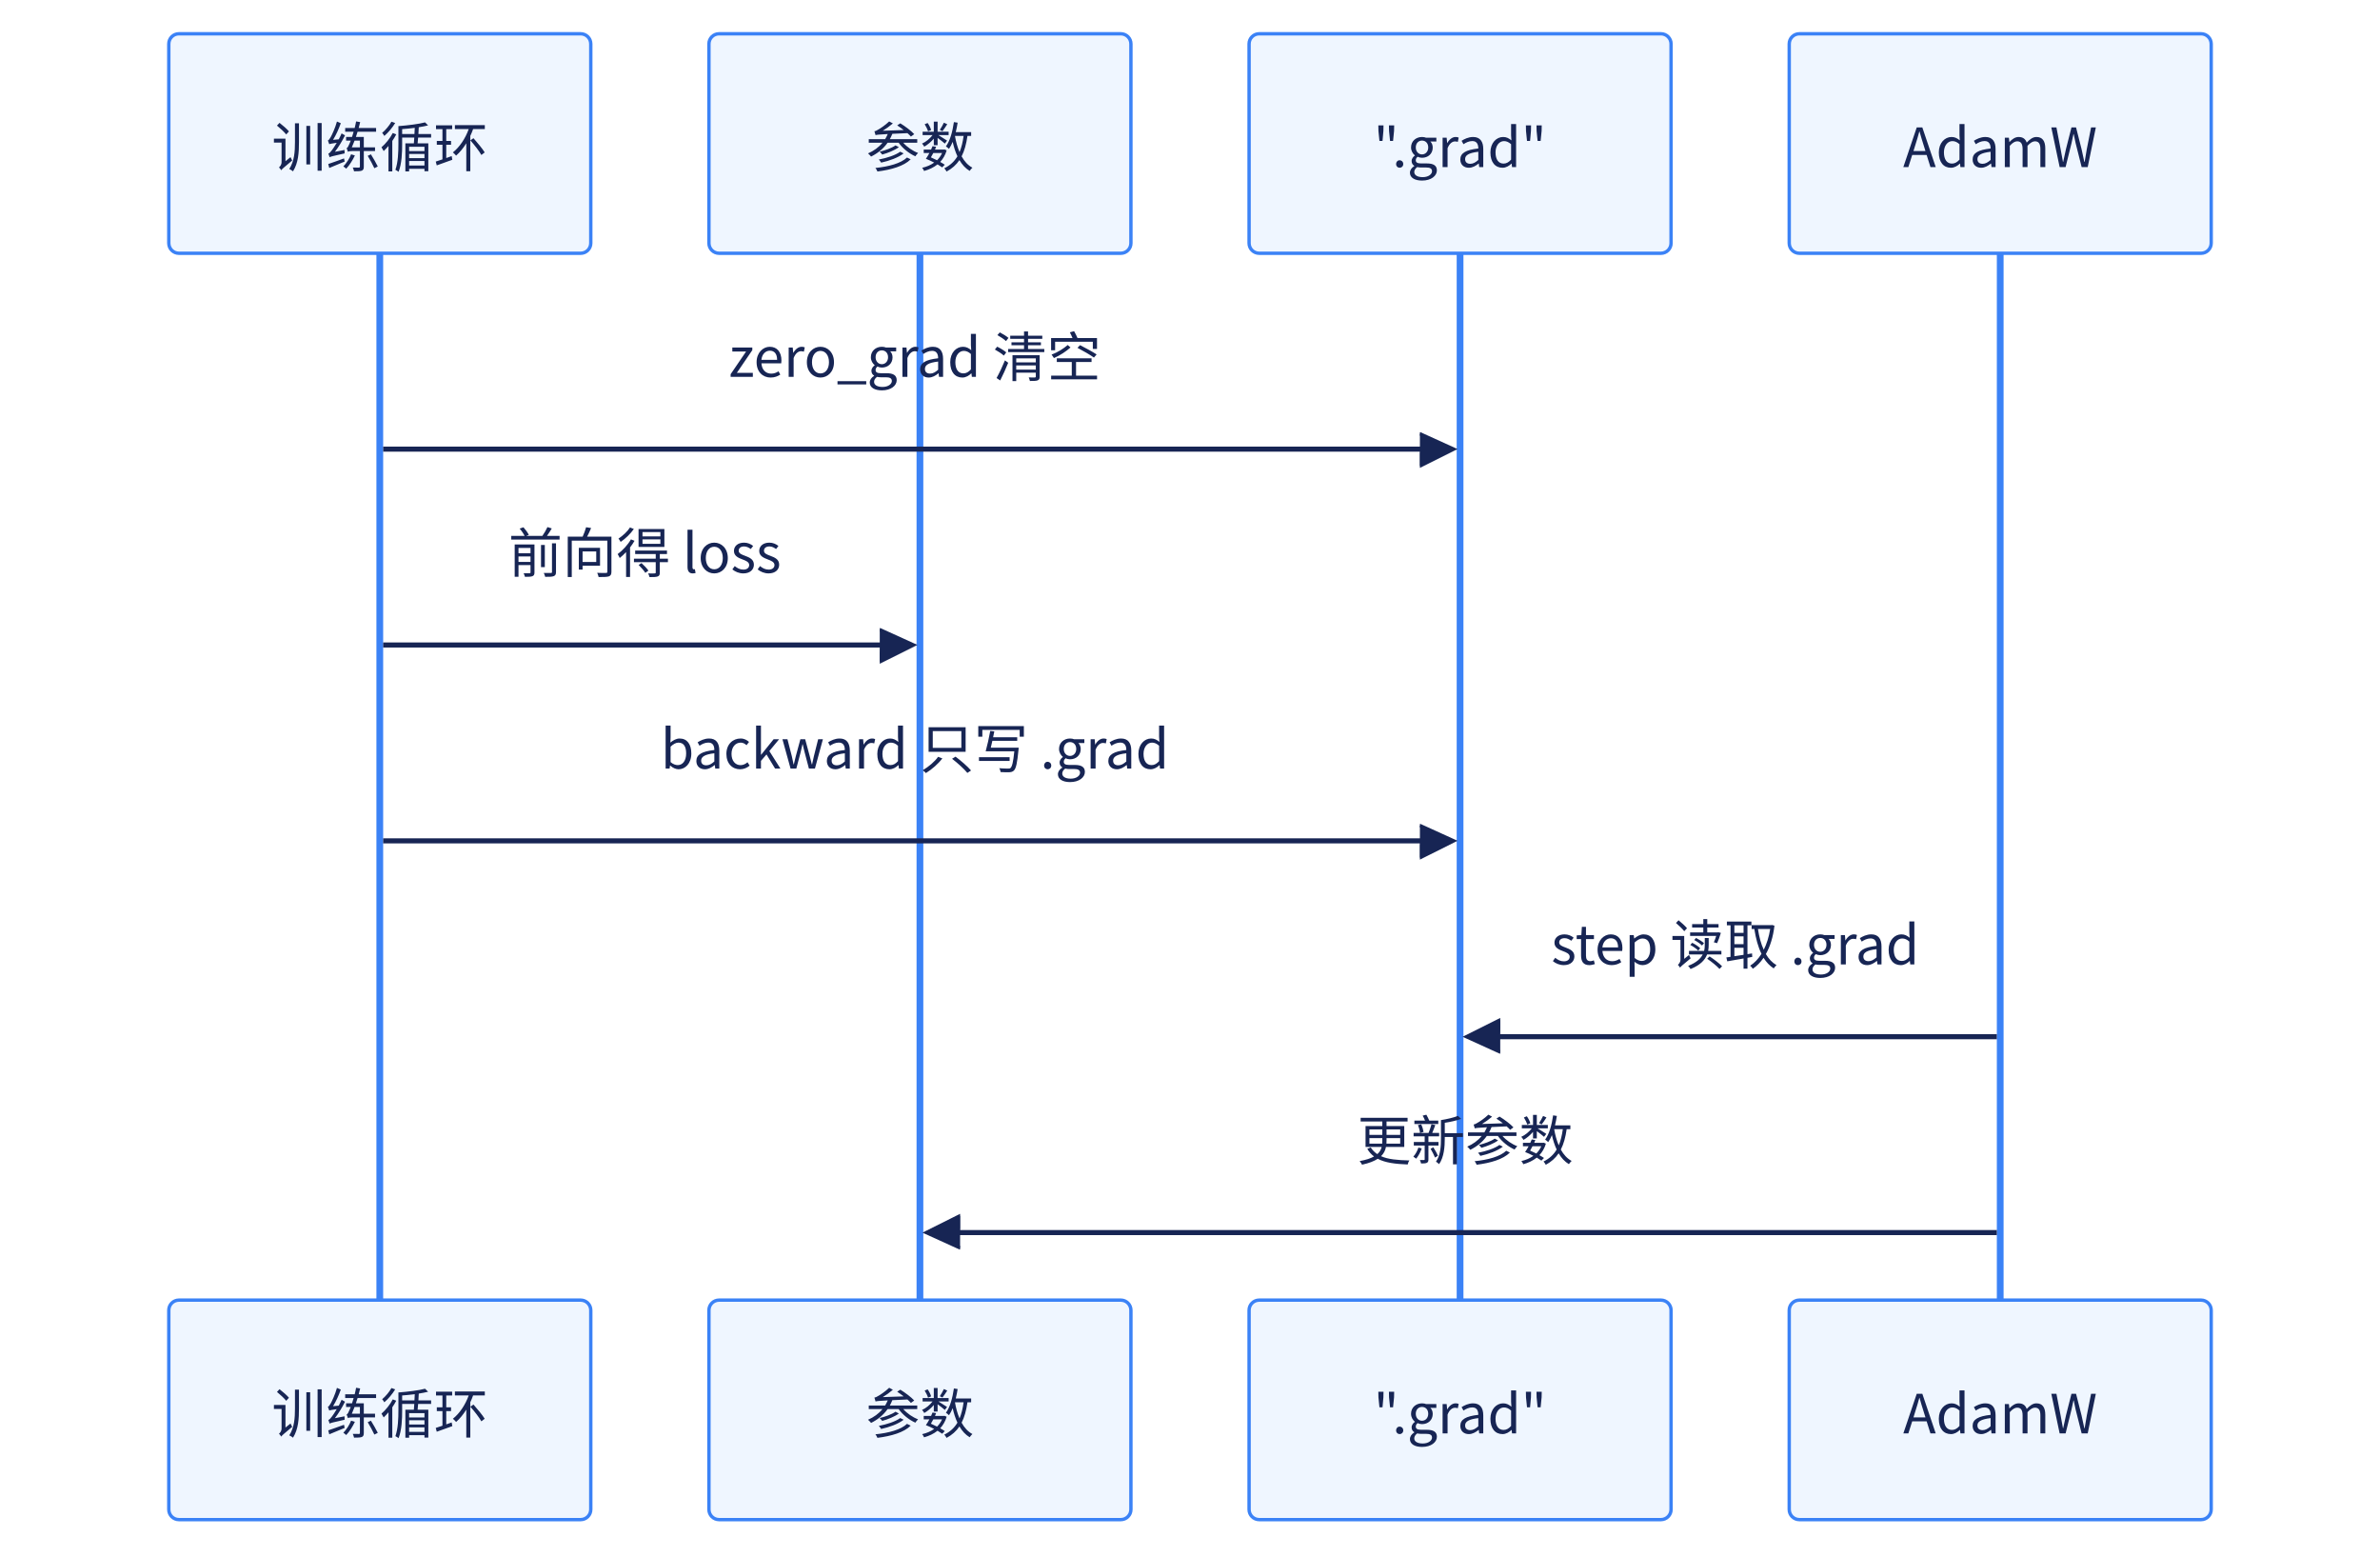
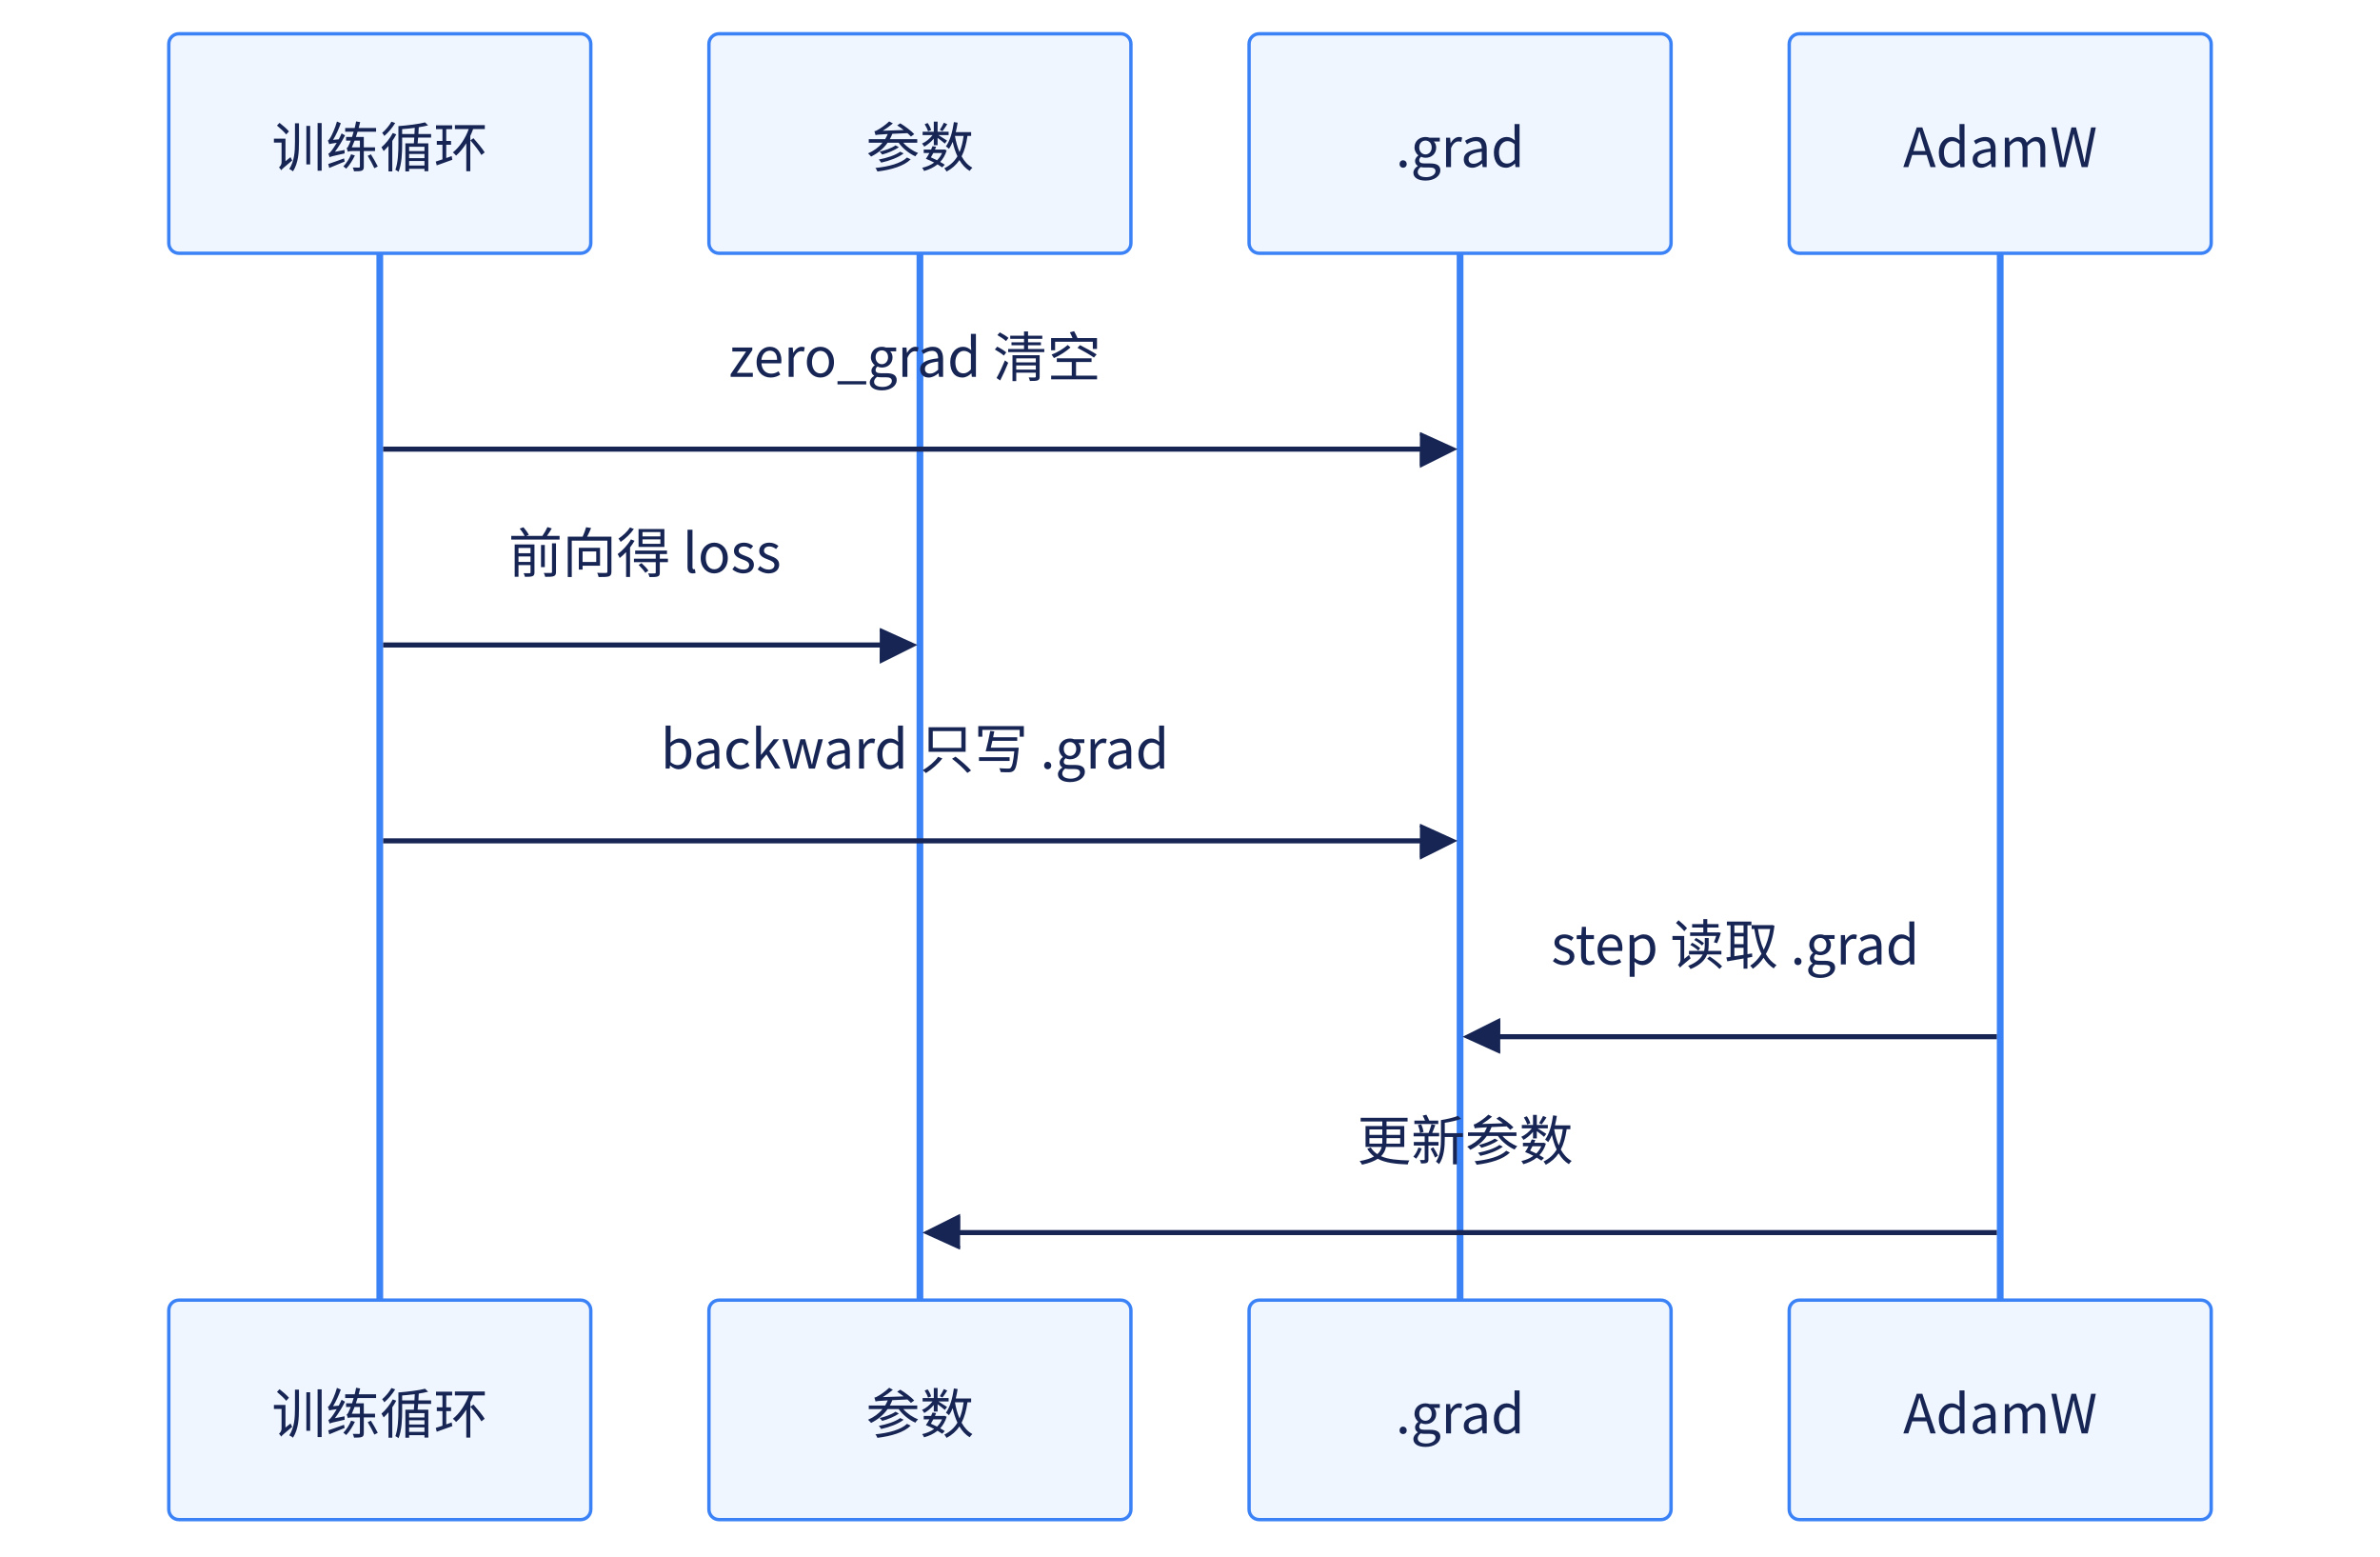
<svg xmlns="http://www.w3.org/2000/svg" id="my-svg" viewBox="-50 -10 705 461" role="graphics-document document" aria-roledescription="sequence" aria-describedby="chart-desc-my-svg" aria-labelledby="chart-title-my-svg" width="705" height="461">
  <g>
    <rect x="480" y="375" fill="#eaeaea" stroke="#666" width="125" height="65" name="O" rx="3" ry="3" class="actor actor-bottom" />
    <text x="542.5" y="407.5" dominant-baseline="central" alignment-baseline="central" class="actor actor-box" style="text-anchor: middle; font-size: 16px; font-weight: 400; font-family: &quot;PingFang SC&quot;, &quot;Noto Sans CJK SC&quot;, &quot;Microsoft YaHei&quot;, sans-serif;">
      <tspan x="542.5" dy="0">AdamW</tspan>
    </text>
  </g>
  <g>
    <rect x="320" y="375" fill="#eaeaea" stroke="#666" width="125" height="65" name="G" rx="3" ry="3" class="actor actor-bottom" />
    <text x="382.5" y="407.5" dominant-baseline="central" alignment-baseline="central" class="actor actor-box" style="text-anchor: middle; font-size: 16px; font-weight: 400; font-family: &quot;PingFang SC&quot;, &quot;Noto Sans CJK SC&quot;, &quot;Microsoft YaHei&quot;, sans-serif;">
-       <tspan x="382.5" dy="0">".grad"</tspan>
+       <tspan x="382.5" dy="0">.grad</tspan>
    </text>
  </g>
  <g>
    <rect x="160" y="375" fill="#eaeaea" stroke="#666" width="125" height="65" name="P" rx="3" ry="3" class="actor actor-bottom" />
    <text x="222.5" y="407.5" dominant-baseline="central" alignment-baseline="central" class="actor actor-box" style="text-anchor: middle; font-size: 16px; font-weight: 400; font-family: &quot;PingFang SC&quot;, &quot;Noto Sans CJK SC&quot;, &quot;Microsoft YaHei&quot;, sans-serif;">
      <tspan x="222.5" dy="0">参数</tspan>
    </text>
  </g>
  <g>
    <rect x="0" y="375" fill="#eaeaea" stroke="#666" width="125" height="65" name="L" rx="3" ry="3" class="actor actor-bottom" />
    <text x="62.5" y="407.5" dominant-baseline="central" alignment-baseline="central" class="actor actor-box" style="text-anchor: middle; font-size: 16px; font-weight: 400; font-family: &quot;PingFang SC&quot;, &quot;Noto Sans CJK SC&quot;, &quot;Microsoft YaHei&quot;, sans-serif;">
      <tspan x="62.5" dy="0">训练循环</tspan>
    </text>
  </g>
  <g>
    <line id="actor3" x1="542.5" y1="65" x2="542.5" y2="375" class="actor-line 200" stroke-width="0.5px" stroke="#999" name="O" data-et="life-line" data-id="O" />
    <g id="root-3" data-et="participant" data-type="participant" data-id="O">
      <rect x="480" y="0" fill="#eaeaea" stroke="#666" width="125" height="65" name="O" rx="3" ry="3" class="actor actor-top" />
      <text x="542.5" y="32.5" dominant-baseline="central" alignment-baseline="central" class="actor actor-box" style="text-anchor: middle; font-size: 16px; font-weight: 400; font-family: &quot;PingFang SC&quot;, &quot;Noto Sans CJK SC&quot;, &quot;Microsoft YaHei&quot;, sans-serif;">
        <tspan x="542.5" dy="0">AdamW</tspan>
      </text>
    </g>
  </g>
  <g>
    <line id="actor2" x1="382.5" y1="65" x2="382.5" y2="375" class="actor-line 200" stroke-width="0.5px" stroke="#999" name="G" data-et="life-line" data-id="G" />
    <g id="root-2" data-et="participant" data-type="participant" data-id="G">
      <rect x="320" y="0" fill="#eaeaea" stroke="#666" width="125" height="65" name="G" rx="3" ry="3" class="actor actor-top" />
      <text x="382.5" y="32.5" dominant-baseline="central" alignment-baseline="central" class="actor actor-box" style="text-anchor: middle; font-size: 16px; font-weight: 400; font-family: &quot;PingFang SC&quot;, &quot;Noto Sans CJK SC&quot;, &quot;Microsoft YaHei&quot;, sans-serif;">
-         <tspan x="382.5" dy="0">".grad"</tspan>
+         <tspan x="382.5" dy="0">.grad</tspan>
      </text>
    </g>
  </g>
  <g>
    <line id="actor1" x1="222.5" y1="65" x2="222.5" y2="375" class="actor-line 200" stroke-width="0.5px" stroke="#999" name="P" data-et="life-line" data-id="P" />
    <g id="root-1" data-et="participant" data-type="participant" data-id="P">
      <rect x="160" y="0" fill="#eaeaea" stroke="#666" width="125" height="65" name="P" rx="3" ry="3" class="actor actor-top" />
      <text x="222.5" y="32.5" dominant-baseline="central" alignment-baseline="central" class="actor actor-box" style="text-anchor: middle; font-size: 16px; font-weight: 400; font-family: &quot;PingFang SC&quot;, &quot;Noto Sans CJK SC&quot;, &quot;Microsoft YaHei&quot;, sans-serif;">
        <tspan x="222.5" dy="0">参数</tspan>
      </text>
    </g>
  </g>
  <g>
    <line id="actor0" x1="62.5" y1="65" x2="62.5" y2="375" class="actor-line 200" stroke-width="0.5px" stroke="#999" name="L" data-et="life-line" data-id="L" />
    <g id="root-0" data-et="participant" data-type="participant" data-id="L">
      <rect x="0" y="0" fill="#eaeaea" stroke="#666" width="125" height="65" name="L" rx="3" ry="3" class="actor actor-top" />
      <text x="62.5" y="32.5" dominant-baseline="central" alignment-baseline="central" class="actor actor-box" style="text-anchor: middle; font-size: 16px; font-weight: 400; font-family: &quot;PingFang SC&quot;, &quot;Noto Sans CJK SC&quot;, &quot;Microsoft YaHei&quot;, sans-serif;">
        <tspan x="62.5" dy="0">训练循环</tspan>
      </text>
    </g>
  </g>
  <style>#my-svg{font-family:"PingFang SC","Noto Sans CJK SC","Microsoft YaHei",sans-serif;font-size:18px;fill:#172554;}@keyframes edge-animation-frame{from{stroke-dashoffset:0;}}@keyframes dash{to{stroke-dashoffset:0;}}#my-svg .edge-animation-slow{stroke-dasharray:9,5!important;stroke-dashoffset:900;animation:dash 50s linear infinite;stroke-linecap:round;}#my-svg .edge-animation-fast{stroke-dasharray:9,5!important;stroke-dashoffset:900;animation:dash 20s linear infinite;stroke-linecap:round;}#my-svg .error-icon{fill:#fff7ed;}#my-svg .error-text{fill:#000812;stroke:#000812;}#my-svg .edge-thickness-normal{stroke-width:1px;}#my-svg .edge-thickness-thick{stroke-width:3.5px;}#my-svg .edge-pattern-solid{stroke-dasharray:0;}#my-svg .edge-thickness-invisible{stroke-width:0;fill:none;}#my-svg .edge-pattern-dashed{stroke-dasharray:3;}#my-svg .edge-pattern-dotted{stroke-dasharray:2;}#my-svg .marker{fill:#475569;stroke:#475569;}#my-svg .marker.cross{stroke:#475569;}#my-svg svg{font-family:"PingFang SC","Noto Sans CJK SC","Microsoft YaHei",sans-serif;font-size:18px;}#my-svg p{margin:0;}#my-svg .actor{stroke:#3b82f6;fill:#eff6ff;stroke-width:1;}#my-svg rect.actor.outer-path[data-look="neo"]{filter:drop-shadow( 1px 2px 2px rgba(185,185,185,1));}#my-svg rect.note[data-look="neo"]{stroke:hsl(52.683, 60%, 73.922%);fill:#fff5ad;filter:drop-shadow( 1px 2px 2px rgba(185,185,185,1));}#my-svg text.actor&gt;tspan{fill:#172554;stroke:none;}#my-svg .actor-line{stroke:#3b82f6;}#my-svg .innerArc{stroke-width:1.5;stroke-dasharray:none;}#my-svg .messageLine0{stroke-width:1.5;stroke-dasharray:none;stroke:#172554;}#my-svg .messageLine1{stroke-width:1.5;stroke-dasharray:2,2;stroke:#172554;}#my-svg [id$="-arrowhead"] path{fill:#172554;stroke:#172554;}#my-svg .sequenceNumber{fill:#b8aa96;}#my-svg [id$="-sequencenumber"]{fill:#172554;}#my-svg [id$="-crosshead"] path{fill:#172554;stroke:#172554;}#my-svg .messageText{fill:#172554;stroke:none;}#my-svg .labelBox{stroke:#3b82f6;fill:#eff6ff;filter:none;}#my-svg .labelText,#my-svg .labelText&gt;tspan{fill:#172554;stroke:none;}#my-svg .loopText,#my-svg .loopText&gt;tspan{fill:#172554;stroke:none;}#my-svg .sectionTitle,#my-svg .sectionTitle&gt;tspan{fill:#172554;stroke:none;}#my-svg .loopLine{stroke-width:2px;stroke-dasharray:2,2;stroke:#3b82f6;fill:#3b82f6;}#my-svg .note{stroke:hsl(52.683, 60%, 73.922%);fill:#fff5ad;}#my-svg .noteText,#my-svg .noteText&gt;tspan{fill:#333;stroke:none;font-weight:normal;}#my-svg .activation0{fill:#ecfdf5;stroke:hsl(151.765, 80.952%, 85.882%);}#my-svg .activation1{fill:#ecfdf5;stroke:hsl(151.765, 80.952%, 85.882%);}#my-svg .activation2{fill:#ecfdf5;stroke:hsl(151.765, 80.952%, 85.882%);}#my-svg .actorPopupMenu{position:absolute;}#my-svg .actorPopupMenuPanel{position:absolute;fill:#eff6ff;box-shadow:0px 8px 16px 0px rgba(0,0,0,0.2);filter:drop-shadow(3px 5px 2px rgb(0 0 0 / 0.4));}#my-svg .actor-man circle,#my-svg line{fill:#eff6ff;stroke-width:2px;}#my-svg g rect.rect{filter:drop-shadow( 1px 2px 2px rgba(185,185,185,1));stroke:#3b82f6;}#my-svg .node .neo-node{stroke:#3b82f6;}#my-svg [data-look="neo"].node rect,#my-svg [data-look="neo"].cluster rect,#my-svg [data-look="neo"].node polygon{stroke:url(#my-svg-gradient);filter:drop-shadow( 1px 2px 2px rgba(185,185,185,1));}#my-svg [data-look="neo"].swimlane.cluster rect{filter:none;}#my-svg [data-look="neo"].node path{stroke:url(#my-svg-gradient);stroke-width:1px;}#my-svg [data-look="neo"].node .outer-path{filter:drop-shadow( 1px 2px 2px rgba(185,185,185,1));}#my-svg [data-look="neo"].node .neo-line path{stroke:#3b82f6;filter:none;}#my-svg [data-look="neo"].node circle{stroke:url(#my-svg-gradient);filter:drop-shadow( 1px 2px 2px rgba(185,185,185,1));}#my-svg [data-look="neo"].node circle .state-start{fill:#000000;}#my-svg [data-look="neo"].icon-shape .icon{fill:url(#my-svg-gradient);filter:drop-shadow( 1px 2px 2px rgba(185,185,185,1));}#my-svg [data-look="neo"].icon-shape .icon-neo path{stroke:url(#my-svg-gradient);filter:drop-shadow( 1px 2px 2px rgba(185,185,185,1));}#my-svg :root{--mermaid-font-family:"PingFang SC","Noto Sans CJK SC","Microsoft YaHei",sans-serif;}</style>
  <g />
  <defs>
    <symbol id="my-svg-computer" width="24" height="24">
      <path transform="scale(.5)" d="M2 2v13h20v-13h-20zm18 11h-16v-9h16v9zm-10.228 6l.466-1h3.524l.467 1h-4.457zm14.228 3h-24l2-6h2.104l-1.33 4h18.45l-1.297-4h2.073l2 6zm-5-10h-14v-7h14v7z" />
    </symbol>
  </defs>
  <defs>
    <symbol id="my-svg-database" fill-rule="evenodd" clip-rule="evenodd">
      <path transform="scale(.5)" d="M12.258.001l.256.004.255.005.253.008.251.01.249.012.247.015.246.016.242.019.241.02.239.023.236.024.233.027.231.028.229.031.225.032.223.034.22.036.217.038.214.04.211.041.208.043.205.045.201.046.198.048.194.05.191.051.187.053.183.054.18.056.175.057.172.059.168.06.163.061.16.063.155.064.15.066.074.033.073.033.071.034.07.034.069.035.068.035.067.035.066.035.064.036.064.036.062.036.06.036.06.037.058.037.058.037.055.038.055.038.053.038.052.038.051.039.05.039.048.039.047.039.045.04.044.04.043.04.041.04.04.041.039.041.037.041.036.041.034.041.033.042.032.042.03.042.029.042.027.042.026.043.024.043.023.043.021.043.02.043.018.044.017.043.015.044.013.044.012.044.011.045.009.044.007.045.006.045.004.045.002.045.001.045v17l-.001.045-.002.045-.004.045-.006.045-.007.045-.009.044-.011.045-.012.044-.013.044-.015.044-.017.043-.018.044-.02.043-.021.043-.023.043-.024.043-.026.043-.027.042-.029.042-.03.042-.032.042-.033.042-.034.041-.036.041-.037.041-.039.041-.04.041-.041.04-.043.04-.044.04-.045.04-.047.039-.048.039-.05.039-.051.039-.052.038-.053.038-.055.038-.055.038-.058.037-.058.037-.06.037-.06.036-.062.036-.064.036-.064.036-.066.035-.067.035-.068.035-.069.035-.07.034-.071.034-.073.033-.074.033-.15.066-.155.064-.16.063-.163.061-.168.06-.172.059-.175.057-.18.056-.183.054-.187.053-.191.051-.194.05-.198.048-.201.046-.205.045-.208.043-.211.041-.214.04-.217.038-.22.036-.223.034-.225.032-.229.031-.231.028-.233.027-.236.024-.239.023-.241.02-.242.019-.246.016-.247.015-.249.012-.251.01-.253.008-.255.005-.256.004-.258.001-.258-.001-.256-.004-.255-.005-.253-.008-.251-.01-.249-.012-.247-.015-.245-.016-.243-.019-.241-.02-.238-.023-.236-.024-.234-.027-.231-.028-.228-.031-.226-.032-.223-.034-.22-.036-.217-.038-.214-.04-.211-.041-.208-.043-.204-.045-.201-.046-.198-.048-.195-.05-.19-.051-.187-.053-.184-.054-.179-.056-.176-.057-.172-.059-.167-.06-.164-.061-.159-.063-.155-.064-.151-.066-.074-.033-.072-.033-.072-.034-.07-.034-.069-.035-.068-.035-.067-.035-.066-.035-.064-.036-.063-.036-.062-.036-.061-.036-.06-.037-.058-.037-.057-.037-.056-.038-.055-.038-.053-.038-.052-.038-.051-.039-.049-.039-.049-.039-.046-.039-.046-.04-.044-.04-.043-.04-.041-.04-.04-.041-.039-.041-.037-.041-.036-.041-.034-.041-.033-.042-.032-.042-.03-.042-.029-.042-.027-.042-.026-.043-.024-.043-.023-.043-.021-.043-.02-.043-.018-.044-.017-.043-.015-.044-.013-.044-.012-.044-.011-.045-.009-.044-.007-.045-.006-.045-.004-.045-.002-.045-.001-.045v-17l.001-.045.002-.045.004-.045.006-.045.007-.045.009-.044.011-.045.012-.044.013-.044.015-.044.017-.043.018-.044.02-.043.021-.043.023-.043.024-.043.026-.043.027-.042.029-.042.03-.042.032-.042.033-.042.034-.041.036-.041.037-.041.039-.041.04-.041.041-.04.043-.04.044-.04.046-.04.046-.039.049-.039.049-.039.051-.039.052-.038.053-.038.055-.038.056-.038.057-.037.058-.037.06-.037.061-.036.062-.036.063-.036.064-.036.066-.035.067-.035.068-.035.069-.035.07-.034.072-.034.072-.033.074-.033.151-.066.155-.064.159-.063.164-.061.167-.06.172-.059.176-.057.179-.056.184-.054.187-.053.19-.051.195-.05.198-.048.201-.046.204-.045.208-.043.211-.041.214-.04.217-.038.22-.036.223-.034.226-.032.228-.031.231-.028.234-.027.236-.024.238-.023.241-.02.243-.019.245-.016.247-.015.249-.012.251-.01.253-.008.255-.005.256-.004.258-.001.258.001zm-9.258 20.499v.01l.001.021.003.021.004.022.005.021.006.022.007.022.009.023.01.022.011.023.012.023.013.023.015.023.016.024.017.023.018.024.019.024.021.024.022.025.023.024.024.025.052.049.056.05.061.051.066.051.07.051.075.051.079.052.084.052.088.052.092.052.097.052.102.051.105.052.11.052.114.051.119.051.123.051.127.05.131.05.135.05.139.048.144.049.147.047.152.047.155.047.16.045.163.045.167.043.171.043.176.041.178.041.183.039.187.039.19.037.194.035.197.035.202.033.204.031.209.03.212.029.216.027.219.025.222.024.226.021.23.02.233.018.236.016.24.015.243.012.246.01.249.008.253.005.256.004.259.001.26-.001.257-.004.254-.005.25-.008.247-.011.244-.012.241-.014.237-.016.233-.018.231-.021.226-.021.224-.024.22-.026.216-.027.212-.028.21-.031.205-.031.202-.034.198-.034.194-.036.191-.037.187-.039.183-.04.179-.04.175-.042.172-.043.168-.044.163-.045.16-.046.155-.046.152-.047.148-.048.143-.049.139-.049.136-.05.131-.05.126-.05.123-.051.118-.052.114-.051.11-.052.106-.052.101-.052.096-.052.092-.052.088-.053.083-.051.079-.052.074-.052.07-.051.065-.051.06-.051.056-.05.051-.05.023-.024.023-.025.021-.024.02-.024.019-.024.018-.024.017-.024.015-.023.014-.024.013-.023.012-.023.01-.023.01-.022.008-.022.006-.022.006-.022.004-.022.004-.021.001-.021.001-.021v-4.127l-.077.055-.08.053-.083.054-.085.053-.087.052-.09.052-.093.051-.095.05-.097.05-.1.049-.102.049-.105.048-.106.047-.109.047-.111.046-.114.045-.115.045-.118.044-.12.043-.122.042-.124.042-.126.041-.128.04-.13.04-.132.038-.134.038-.135.037-.138.037-.139.035-.142.035-.143.034-.144.033-.147.032-.148.031-.15.03-.151.03-.153.029-.154.027-.156.027-.158.026-.159.025-.161.024-.162.023-.163.022-.165.021-.166.02-.167.019-.169.018-.169.017-.171.016-.173.015-.173.014-.175.013-.175.012-.177.011-.178.01-.179.008-.179.008-.181.006-.182.005-.182.004-.184.003-.184.002h-.37l-.184-.002-.184-.003-.182-.004-.182-.005-.181-.006-.179-.008-.179-.008-.178-.01-.176-.011-.176-.012-.175-.013-.173-.014-.172-.015-.171-.016-.17-.017-.169-.018-.167-.019-.166-.02-.165-.021-.163-.022-.162-.023-.161-.024-.159-.025-.157-.026-.156-.027-.155-.027-.153-.029-.151-.03-.15-.03-.148-.031-.146-.032-.145-.033-.143-.034-.141-.035-.14-.035-.137-.037-.136-.037-.134-.038-.132-.038-.13-.04-.128-.04-.126-.041-.124-.042-.122-.042-.12-.044-.117-.043-.116-.045-.113-.045-.112-.046-.109-.047-.106-.047-.105-.048-.102-.049-.1-.049-.097-.05-.095-.05-.093-.052-.09-.051-.087-.052-.085-.053-.083-.054-.08-.054-.077-.054v4.127zm0-5.654v.011l.001.021.003.021.004.021.005.022.006.022.007.022.009.022.01.022.011.023.012.023.013.023.015.024.016.023.017.024.018.024.019.024.021.024.022.024.023.025.024.024.052.05.056.05.061.05.066.051.07.051.075.052.079.051.084.052.088.052.092.052.097.052.102.052.105.052.11.051.114.051.119.052.123.05.127.051.131.05.135.049.139.049.144.048.147.048.152.047.155.046.16.045.163.045.167.044.171.042.176.042.178.04.183.04.187.038.19.037.194.036.197.034.202.033.204.032.209.03.212.028.216.027.219.025.222.024.226.022.23.02.233.018.236.016.24.014.243.012.246.01.249.008.253.006.256.003.259.001.26-.001.257-.003.254-.006.25-.008.247-.01.244-.012.241-.015.237-.016.233-.018.231-.02.226-.022.224-.024.22-.025.216-.027.212-.029.21-.03.205-.032.202-.033.198-.035.194-.036.191-.037.187-.039.183-.039.179-.041.175-.042.172-.043.168-.044.163-.045.16-.045.155-.047.152-.047.148-.048.143-.048.139-.05.136-.049.131-.05.126-.051.123-.051.118-.051.114-.052.11-.052.106-.052.101-.052.096-.052.092-.052.088-.052.083-.052.079-.052.074-.051.07-.052.065-.051.06-.05.056-.051.051-.049.023-.025.023-.024.021-.025.02-.024.019-.024.018-.024.017-.024.015-.023.014-.023.013-.024.012-.022.01-.023.01-.023.008-.022.006-.022.006-.022.004-.021.004-.022.001-.021.001-.021v-4.139l-.077.054-.08.054-.083.054-.085.052-.087.053-.09.051-.093.051-.095.051-.097.05-.1.049-.102.049-.105.048-.106.047-.109.047-.111.046-.114.045-.115.044-.118.044-.12.044-.122.042-.124.042-.126.041-.128.04-.13.039-.132.039-.134.038-.135.037-.138.036-.139.036-.142.035-.143.033-.144.033-.147.033-.148.031-.15.03-.151.03-.153.028-.154.028-.156.027-.158.026-.159.025-.161.024-.162.023-.163.022-.165.021-.166.02-.167.019-.169.018-.169.017-.171.016-.173.015-.173.014-.175.013-.175.012-.177.011-.178.009-.179.009-.179.007-.181.007-.182.005-.182.004-.184.003-.184.002h-.37l-.184-.002-.184-.003-.182-.004-.182-.005-.181-.007-.179-.007-.179-.009-.178-.009-.176-.011-.176-.012-.175-.013-.173-.014-.172-.015-.171-.016-.17-.017-.169-.018-.167-.019-.166-.02-.165-.021-.163-.022-.162-.023-.161-.024-.159-.025-.157-.026-.156-.027-.155-.028-.153-.028-.151-.03-.15-.03-.148-.031-.146-.033-.145-.033-.143-.033-.141-.035-.14-.036-.137-.036-.136-.037-.134-.038-.132-.039-.13-.039-.128-.04-.126-.041-.124-.042-.122-.043-.12-.043-.117-.044-.116-.044-.113-.046-.112-.046-.109-.046-.106-.047-.105-.048-.102-.049-.1-.049-.097-.05-.095-.051-.093-.051-.09-.051-.087-.053-.085-.052-.083-.054-.08-.054-.077-.054v4.139zm0-5.666v.011l.001.02.003.022.004.021.005.022.006.021.007.022.009.023.01.022.011.023.012.023.013.023.015.023.016.024.017.024.018.023.019.024.021.025.022.024.023.024.024.025.052.05.056.05.061.05.066.051.07.051.075.052.079.051.084.052.088.052.092.052.097.052.102.052.105.051.11.052.114.051.119.051.123.051.127.05.131.05.135.05.139.049.144.048.147.048.152.047.155.046.16.045.163.045.167.043.171.043.176.042.178.04.183.04.187.038.19.037.194.036.197.034.202.033.204.032.209.03.212.028.216.027.219.025.222.024.226.021.23.02.233.018.236.017.24.014.243.012.246.01.249.008.253.006.256.003.259.001.26-.001.257-.003.254-.006.25-.008.247-.01.244-.013.241-.014.237-.016.233-.018.231-.02.226-.022.224-.024.22-.025.216-.027.212-.029.21-.03.205-.032.202-.033.198-.035.194-.036.191-.037.187-.039.183-.039.179-.041.175-.042.172-.043.168-.044.163-.045.16-.045.155-.047.152-.047.148-.048.143-.049.139-.049.136-.049.131-.051.126-.05.123-.051.118-.052.114-.051.11-.052.106-.052.101-.052.096-.052.092-.052.088-.052.083-.052.079-.052.074-.052.07-.051.065-.051.06-.051.056-.05.051-.049.023-.025.023-.025.021-.024.02-.024.019-.024.018-.024.017-.024.015-.023.014-.024.013-.023.012-.023.01-.022.01-.023.008-.022.006-.022.006-.022.004-.022.004-.021.001-.021.001-.021v-4.153l-.077.054-.08.054-.083.053-.085.053-.087.053-.09.051-.093.051-.095.051-.097.05-.1.049-.102.048-.105.048-.106.048-.109.046-.111.046-.114.046-.115.044-.118.044-.12.043-.122.043-.124.042-.126.041-.128.04-.13.039-.132.039-.134.038-.135.037-.138.036-.139.036-.142.034-.143.034-.144.033-.147.032-.148.032-.15.03-.151.03-.153.028-.154.028-.156.027-.158.026-.159.024-.161.024-.162.023-.163.023-.165.021-.166.02-.167.019-.169.018-.169.017-.171.016-.173.015-.173.014-.175.013-.175.012-.177.01-.178.01-.179.009-.179.007-.181.006-.182.006-.182.004-.184.003-.184.001-.185.001-.185-.001-.184-.001-.184-.003-.182-.004-.182-.006-.181-.006-.179-.007-.179-.009-.178-.01-.176-.01-.176-.012-.175-.013-.173-.014-.172-.015-.171-.016-.17-.017-.169-.018-.167-.019-.166-.02-.165-.021-.163-.023-.162-.023-.161-.024-.159-.024-.157-.026-.156-.027-.155-.028-.153-.028-.151-.03-.15-.03-.148-.032-.146-.032-.145-.033-.143-.034-.141-.034-.14-.036-.137-.036-.136-.037-.134-.038-.132-.039-.13-.039-.128-.041-.126-.041-.124-.041-.122-.043-.12-.043-.117-.044-.116-.044-.113-.046-.112-.046-.109-.046-.106-.048-.105-.048-.102-.048-.1-.05-.097-.049-.095-.051-.093-.051-.09-.052-.087-.052-.085-.053-.083-.053-.08-.054-.077-.054v4.153zm8.74-8.179l-.257.004-.254.005-.25.008-.247.011-.244.012-.241.014-.237.016-.233.018-.231.021-.226.022-.224.023-.22.026-.216.027-.212.028-.21.031-.205.032-.202.033-.198.034-.194.036-.191.038-.187.038-.183.04-.179.041-.175.042-.172.043-.168.043-.163.045-.16.046-.155.046-.152.048-.148.048-.143.048-.139.049-.136.05-.131.05-.126.051-.123.051-.118.051-.114.052-.11.052-.106.052-.101.052-.096.052-.092.052-.088.052-.083.052-.079.052-.074.051-.07.052-.065.051-.06.05-.056.05-.051.05-.023.025-.023.024-.021.024-.02.025-.019.024-.018.024-.017.023-.015.024-.014.023-.013.023-.012.023-.01.023-.01.022-.008.022-.006.023-.006.021-.004.022-.004.021-.001.021-.001.021.001.021.001.021.004.021.004.022.006.021.006.023.008.022.01.022.01.023.012.023.013.023.014.023.015.024.017.023.018.024.019.024.02.025.021.024.023.024.023.025.051.05.056.05.06.05.065.051.07.052.074.051.079.052.083.052.088.052.092.052.096.052.101.052.106.052.11.052.114.052.118.051.123.051.126.051.131.05.136.05.139.049.143.048.148.048.152.048.155.046.16.046.163.045.168.043.172.043.175.042.179.041.183.04.187.038.191.038.194.036.198.034.202.033.205.032.21.031.212.028.216.027.22.026.224.023.226.022.231.021.233.018.237.016.241.014.244.012.247.011.25.008.254.005.257.004.26.001.26-.001.257-.004.254-.005.25-.008.247-.011.244-.012.241-.014.237-.016.233-.018.231-.021.226-.022.224-.023.22-.026.216-.027.212-.028.21-.031.205-.032.202-.033.198-.034.194-.036.191-.038.187-.038.183-.04.179-.041.175-.042.172-.043.168-.043.163-.045.16-.046.155-.046.152-.048.148-.048.143-.048.139-.049.136-.05.131-.05.126-.051.123-.051.118-.051.114-.052.11-.052.106-.052.101-.052.096-.052.092-.052.088-.052.083-.052.079-.052.074-.051.07-.052.065-.051.06-.05.056-.05.051-.05.023-.025.023-.024.021-.024.02-.025.019-.024.018-.024.017-.023.015-.024.014-.023.013-.023.012-.023.01-.023.01-.022.008-.022.006-.023.006-.021.004-.022.004-.021.001-.021.001-.021-.001-.021-.001-.021-.004-.021-.004-.022-.006-.021-.006-.023-.008-.022-.01-.022-.01-.023-.012-.023-.013-.023-.014-.023-.015-.024-.017-.023-.018-.024-.019-.024-.02-.025-.021-.024-.023-.024-.023-.025-.051-.05-.056-.05-.06-.05-.065-.051-.07-.052-.074-.051-.079-.052-.083-.052-.088-.052-.092-.052-.096-.052-.101-.052-.106-.052-.11-.052-.114-.052-.118-.051-.123-.051-.126-.051-.131-.05-.136-.05-.139-.049-.143-.048-.148-.048-.152-.048-.155-.046-.16-.046-.163-.045-.168-.043-.172-.043-.175-.042-.179-.041-.183-.04-.187-.038-.191-.038-.194-.036-.198-.034-.202-.033-.205-.032-.21-.031-.212-.028-.216-.027-.22-.026-.224-.023-.226-.022-.231-.021-.233-.018-.237-.016-.241-.014-.244-.012-.247-.011-.25-.008-.254-.005-.257-.004-.26-.001-.26.001z" />
    </symbol>
  </defs>
  <defs>
    <symbol id="my-svg-clock" width="24" height="24">
      <path transform="scale(.5)" d="M12 2c5.514 0 10 4.486 10 10s-4.486 10-10 10-10-4.486-10-10 4.486-10 10-10zm0-2c-6.627 0-12 5.373-12 12s5.373 12 12 12 12-5.373 12-12-5.373-12-12-12zm5.848 12.459c.202.038.202.333.001.372-1.907.361-6.045 1.111-6.547 1.111-.719 0-1.301-.582-1.301-1.301 0-.512.77-5.447 1.125-7.445.034-.192.312-.181.343.014l.985 6.238 5.394 1.011z" />
    </symbol>
  </defs>
  <defs>
    <marker id="my-svg-arrowhead" refX="7.9" refY="5" markerUnits="userSpaceOnUse" markerWidth="12" markerHeight="12" orient="auto-start-reverse">
      <path d="M -1 0 L 10 5 L 0 10 z" />
    </marker>
  </defs>
  <defs>
    <marker id="my-svg-crosshead" markerWidth="15" markerHeight="8" orient="auto" refX="4" refY="4.5">
      <path fill="none" stroke="#000000" stroke-width="1pt" d="M 1,2 L 6,7 M 6,2 L 1,7" style="stroke-dasharray: 0, 0;" />
    </marker>
  </defs>
  <defs>
    <marker id="my-svg-filled-head" refX="15.5" refY="7" markerWidth="20" markerHeight="28" orient="auto">
      <path d="M 18,7 L9,13 L14,7 L9,1 Z" />
    </marker>
  </defs>
  <defs>
    <marker id="my-svg-sequencenumber" refX="15" refY="15" markerWidth="60" markerHeight="40" orient="auto">
      <circle cx="15" cy="15" r="6" />
    </marker>
  </defs>
  <defs>
    <marker id="my-svg-solidTopArrowHead" refX="7.9" refY="7.25" markerUnits="userSpaceOnUse" markerWidth="12" markerHeight="12" orient="auto-start-reverse">
      <path d="M 0 0 L 10 8 L 0 8 z" />
    </marker>
  </defs>
  <defs>
    <marker id="my-svg-solidBottomArrowHead" refX="7.9" refY="0.75" markerUnits="userSpaceOnUse" markerWidth="12" markerHeight="12" orient="auto-start-reverse">
      <path d="M 0 0 L 10 0 L 0 8 z" />
    </marker>
  </defs>
  <defs>
    <marker id="my-svg-stickTopArrowHead" refX="7.5" refY="7" markerUnits="userSpaceOnUse" markerWidth="12" markerHeight="12" orient="auto-start-reverse">
      <path d="M 0 0 L 7 7" stroke="black" stroke-width="1.5" fill="none" />
    </marker>
  </defs>
  <defs>
    <marker id="my-svg-stickBottomArrowHead" refX="7.5" refY="0" markerUnits="userSpaceOnUse" markerWidth="12" markerHeight="12" orient="auto-start-reverse">
      <path d="M 0 7 L 7 0" stroke="black" stroke-width="1.5" fill="none" />
    </marker>
  </defs>
  <text x="221" y="80" text-anchor="middle" dominant-baseline="middle" alignment-baseline="middle" class="messageText" dy="1em" style="font-family: &quot;PingFang SC&quot;, &quot;Noto Sans CJK SC&quot;, &quot;Microsoft YaHei&quot;, sans-serif; font-size: 16px; font-weight: 400;">zero_grad 清空</text>
  <line x1="63.5" y1="123" x2="378.5" y2="123" class="messageLine0" data-et="message" data-id="i0" data-from="L" data-to="G" stroke-width="2" stroke="none" marker-end="url(#my-svg-arrowhead)" style="fill: none;" />
  <text x="141" y="138" text-anchor="middle" dominant-baseline="middle" alignment-baseline="middle" class="messageText" dy="1em" style="font-family: &quot;PingFang SC&quot;, &quot;Noto Sans CJK SC&quot;, &quot;Microsoft YaHei&quot;, sans-serif; font-size: 16px; font-weight: 400;">前向得 loss</text>
  <line x1="63.5" y1="181" x2="218.5" y2="181" class="messageLine0" data-et="message" data-id="i1" data-from="L" data-to="P" stroke-width="2" stroke="none" marker-end="url(#my-svg-arrowhead)" style="fill: none;" />
  <text x="221" y="196" text-anchor="middle" dominant-baseline="middle" alignment-baseline="middle" class="messageText" dy="1em" style="font-family: &quot;PingFang SC&quot;, &quot;Noto Sans CJK SC&quot;, &quot;Microsoft YaHei&quot;, sans-serif; font-size: 16px; font-weight: 400;">backward 只写 .grad</text>
  <line x1="63.5" y1="239" x2="378.5" y2="239" class="messageLine0" data-et="message" data-id="i2" data-from="L" data-to="G" stroke-width="2" stroke="none" marker-end="url(#my-svg-arrowhead)" style="fill: none;" />
  <text x="464" y="254" text-anchor="middle" dominant-baseline="middle" alignment-baseline="middle" class="messageText" dy="1em" style="font-family: &quot;PingFang SC&quot;, &quot;Noto Sans CJK SC&quot;, &quot;Microsoft YaHei&quot;, sans-serif; font-size: 16px; font-weight: 400;">step 读取 .grad</text>
  <line x1="541.5" y1="297" x2="386.5" y2="297" class="messageLine0" data-et="message" data-id="i3" data-from="O" data-to="G" stroke-width="2" stroke="none" marker-end="url(#my-svg-arrowhead)" style="fill: none;" />
  <text x="384" y="312" text-anchor="middle" dominant-baseline="middle" alignment-baseline="middle" class="messageText" dy="1em" style="font-family: &quot;PingFang SC&quot;, &quot;Noto Sans CJK SC&quot;, &quot;Microsoft YaHei&quot;, sans-serif; font-size: 16px; font-weight: 400;">更新参数</text>
  <line x1="541.5" y1="355" x2="226.5" y2="355" class="messageLine0" data-et="message" data-id="i4" data-from="O" data-to="P" stroke-width="2" stroke="none" marker-end="url(#my-svg-arrowhead)" style="fill: none;" />
</svg>
